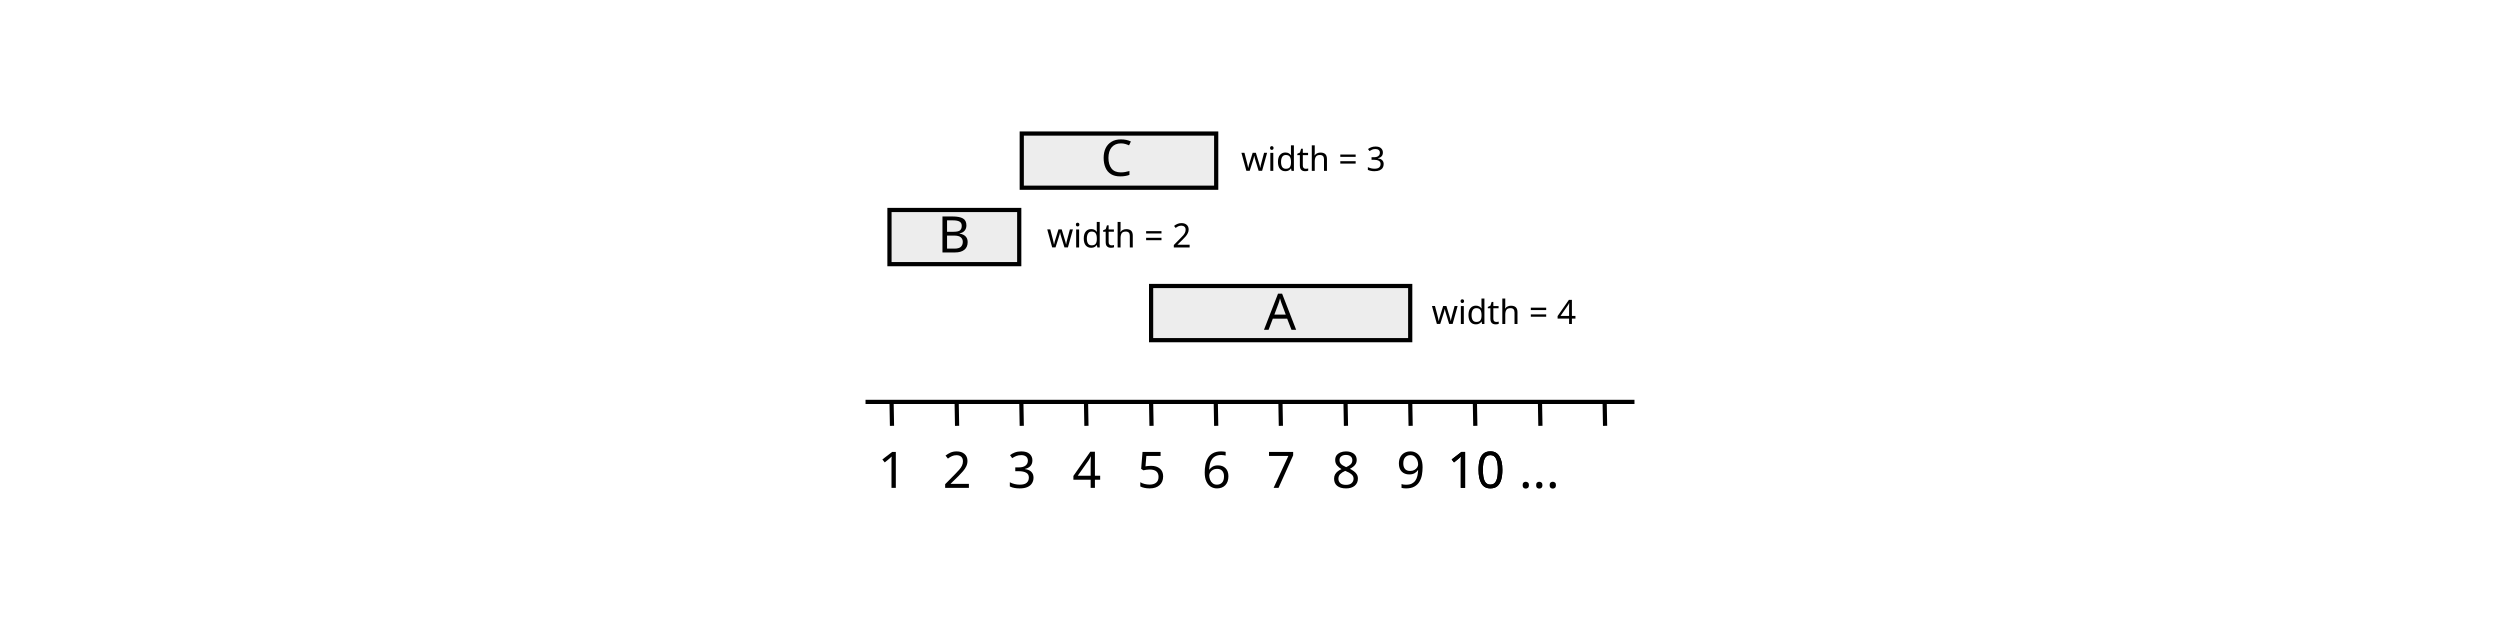
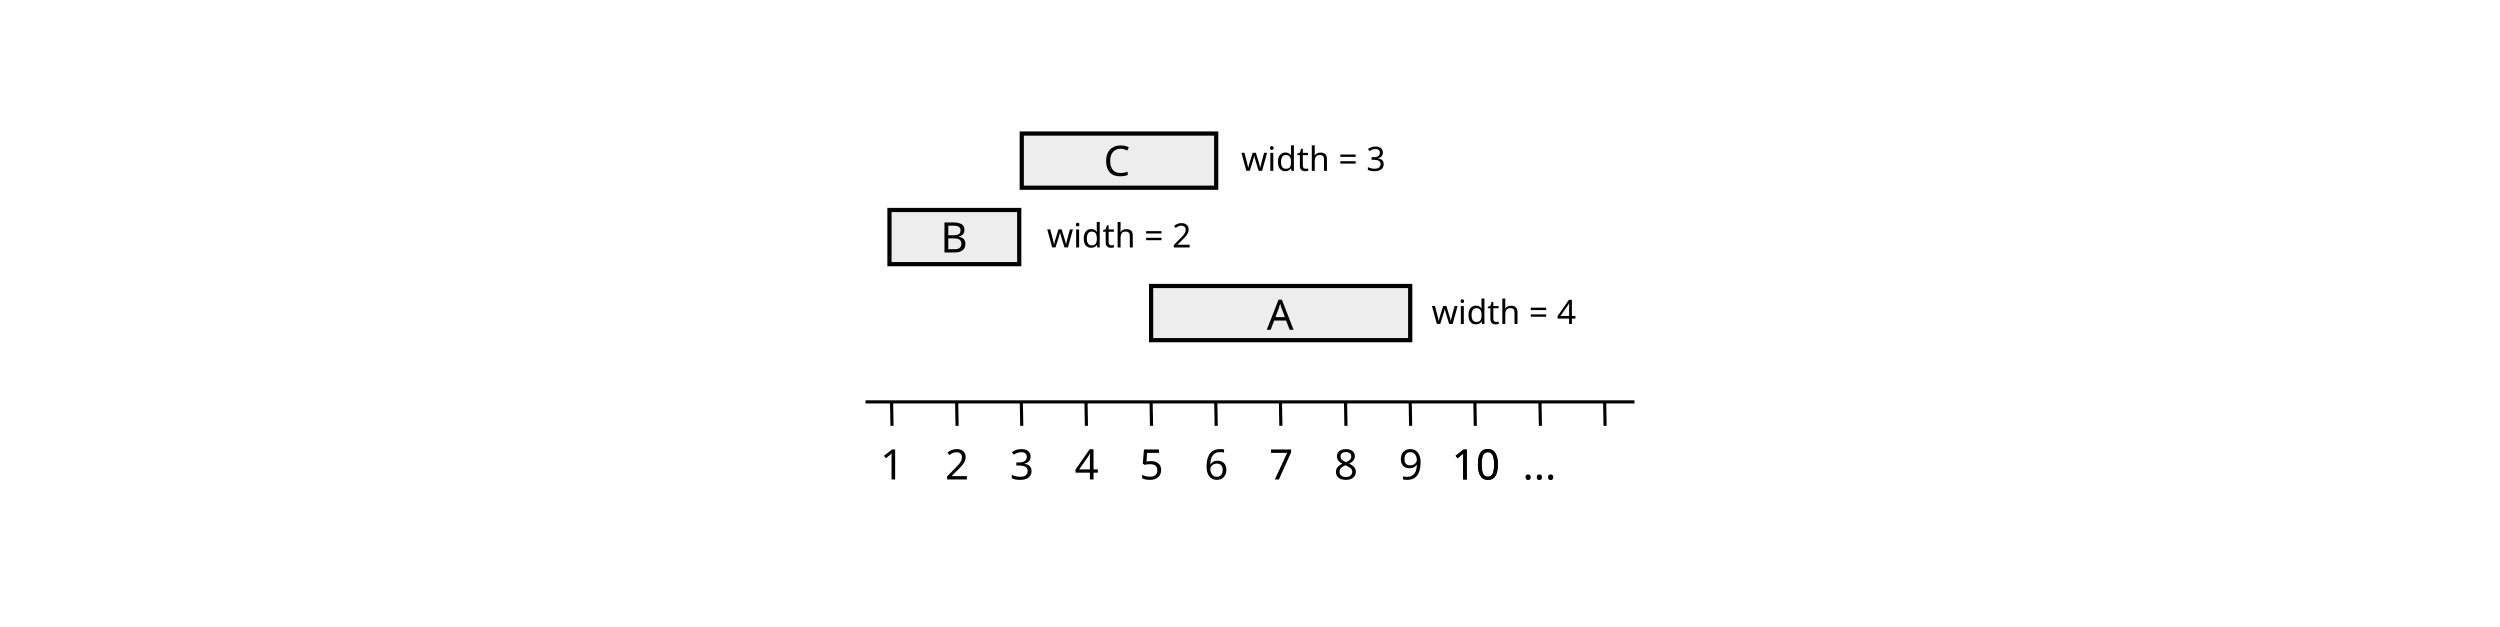
<svg xmlns="http://www.w3.org/2000/svg" version="1.1" id="Layer_1" x="0px" y="0px" viewBox="0 0 595.3 149.3" style="enable-background:new 0 0 595.3 149.3;" xml:space="preserve">
  <style type="text/css">
- 	.st0{fill:none;stroke:#000000;stroke-miterlimit:10;}
+ 	.st0{fill:none;stroke:#000000;stroke-width:0.75;stroke-miterlimit:10;}
	.st1{font-family:'ArialMT';}
- 	.st2{font-size:12px;}
+ 	.st2{font-size:10px;}
	.st3{fill:#EDEDED;stroke:#000000;stroke-miterlimit:10;}
	.st4{font-size:8px;}
</style>
  <g>
    <line class="st0" x1="206.1" y1="95.7" x2="389.2" y2="95.7" />
    <line class="st0" x1="212.4" y1="101.4" x2="212.3" y2="95.7" />
    <line class="st0" x1="227.9" y1="101.4" x2="227.8" y2="95.7" />
    <line class="st0" x1="243.3" y1="101.4" x2="243.2" y2="95.7" />
    <line class="st0" x1="258.7" y1="101.4" x2="258.6" y2="95.7" />
    <line class="st0" x1="274.2" y1="101.4" x2="274.1" y2="95.7" />
    <line class="st0" x1="289.6" y1="101.4" x2="289.5" y2="95.7" />
    <line class="st0" x1="305" y1="101.4" x2="304.9" y2="95.7" />
    <line class="st0" x1="320.5" y1="101.4" x2="320.4" y2="95.7" />
    <line class="st0" x1="335.9" y1="101.4" x2="335.8" y2="95.7" />
    <line class="st0" x1="351.3" y1="101.4" x2="351.2" y2="95.7" />
    <line class="st0" x1="366.8" y1="101.4" x2="366.7" y2="95.7" />
    <line class="st0" x1="382.2" y1="101.4" x2="382.1" y2="95.7" />
-     <text transform="matrix(1 0 0 1 209.0482 116.1729)" class="st1 st2">1</text>
-     <text transform="matrix(1 0 0 1 224.4811 116.1731)" class="st1 st2">2</text>
-     <text transform="matrix(1 0 0 1 239.914 116.1729)" class="st1 st2">3</text>
-     <text transform="matrix(1 0 0 1 255.3465 116.1731)" class="st1 st2">4</text>
-     <text transform="matrix(1 0 0 1 270.7794 116.1729)" class="st1 st2">5</text>
-     <text transform="matrix(1 0 0 1 286.2119 116.1731)" class="st1 st2">6</text>
-     <text transform="matrix(1 0 0 1 301.6447 116.1733)" class="st1 st2">7</text>
-     <text transform="matrix(1 0 0 1 344.6064 116.1731)" class="st1 st2">10</text>
-     <text transform="matrix(1 0 0 1 317.0778 116.1731)" class="st1 st2">8</text>
-     <text transform="matrix(1 0 0 1 332.5111 116.1731)" class="st1 st2">9</text>
-     <text transform="matrix(1 0 0 1 344.6064 116.1731)" class="st1 st2">10</text>
+     <text transform="matrix(1 0 0 1 209.6044 114.1729)" class="st1 st2">1</text>
+     <text transform="matrix(1 0 0 1 225.0373 114.1731)" class="st1 st2">2</text>
+     <text transform="matrix(1 0 0 1 240.4701 114.1729)" class="st1 st2">3</text>
+     <text transform="matrix(1 0 0 1 255.9026 114.1731)" class="st1 st2">4</text>
+     <text transform="matrix(1 0 0 1 271.3355 114.1729)" class="st1 st2">5</text>
+     <text transform="matrix(1 0 0 1 286.7681 114.1731)" class="st1 st2">6</text>
+     <text transform="matrix(1 0 0 1 302.2009 114.1733)" class="st1 st2">7</text>
+     <text transform="matrix(1 0 0 1 345.7187 114.1731)" class="st1 st2">10</text>
+     <text transform="matrix(1 0 0 1 317.6339 114.1731)" class="st1 st2">8</text>
+     <text transform="matrix(1 0 0 1 333.0673 114.1731)" class="st1 st2">9</text>
+     <text transform="matrix(1 0 0 1 345.7187 114.1731)" class="st1 st2">10</text>
    <g>
      <rect x="274.1" y="68.1" class="st3" width="61.7" height="12.9" />
-       <text transform="matrix(1 0 0 1 300.9801 78.5297)" class="st1 st2">A</text>
+       <text transform="matrix(1 0 0 1 301.6471 78.5297)" class="st1 st2">A</text>
    </g>
    <g>
      <rect x="211.8" y="50" class="st3" width="30.9" height="12.9" />
-       <text transform="matrix(1 0 0 1 223.2621 60.1109)" class="st1 st2">B</text>
+       <text transform="matrix(1 0 0 1 223.9291 60.1109)" class="st1 st2">B</text>
    </g>
    <g>
      <rect x="243.3" y="31.8" class="st3" width="46.3" height="12.9" />
-       <text transform="matrix(1 0 0 1 262.0668 41.8764)" class="st1 st2">C</text>
+       <text transform="matrix(1 0 0 1 262.7889 41.8764)" class="st1 st2">C</text>
    </g>
-     <text transform="matrix(1 0 0 1 361.7123 116.173)" class="st1 st2">...</text>
+     <text transform="matrix(1 0 0 1 362.5458 114.173)" class="st1 st2">...</text>
    <text transform="matrix(1 0 0 1 249.279 58.9234)" class="st1 st4">width = 2</text>
    <text transform="matrix(1 0 0 1 295.5167 40.6887)" class="st1 st4">width = 3</text>
    <text transform="matrix(1 0 0 1 340.8834 77.1579)" class="st1 st4">width = 4</text>
  </g>
</svg>
